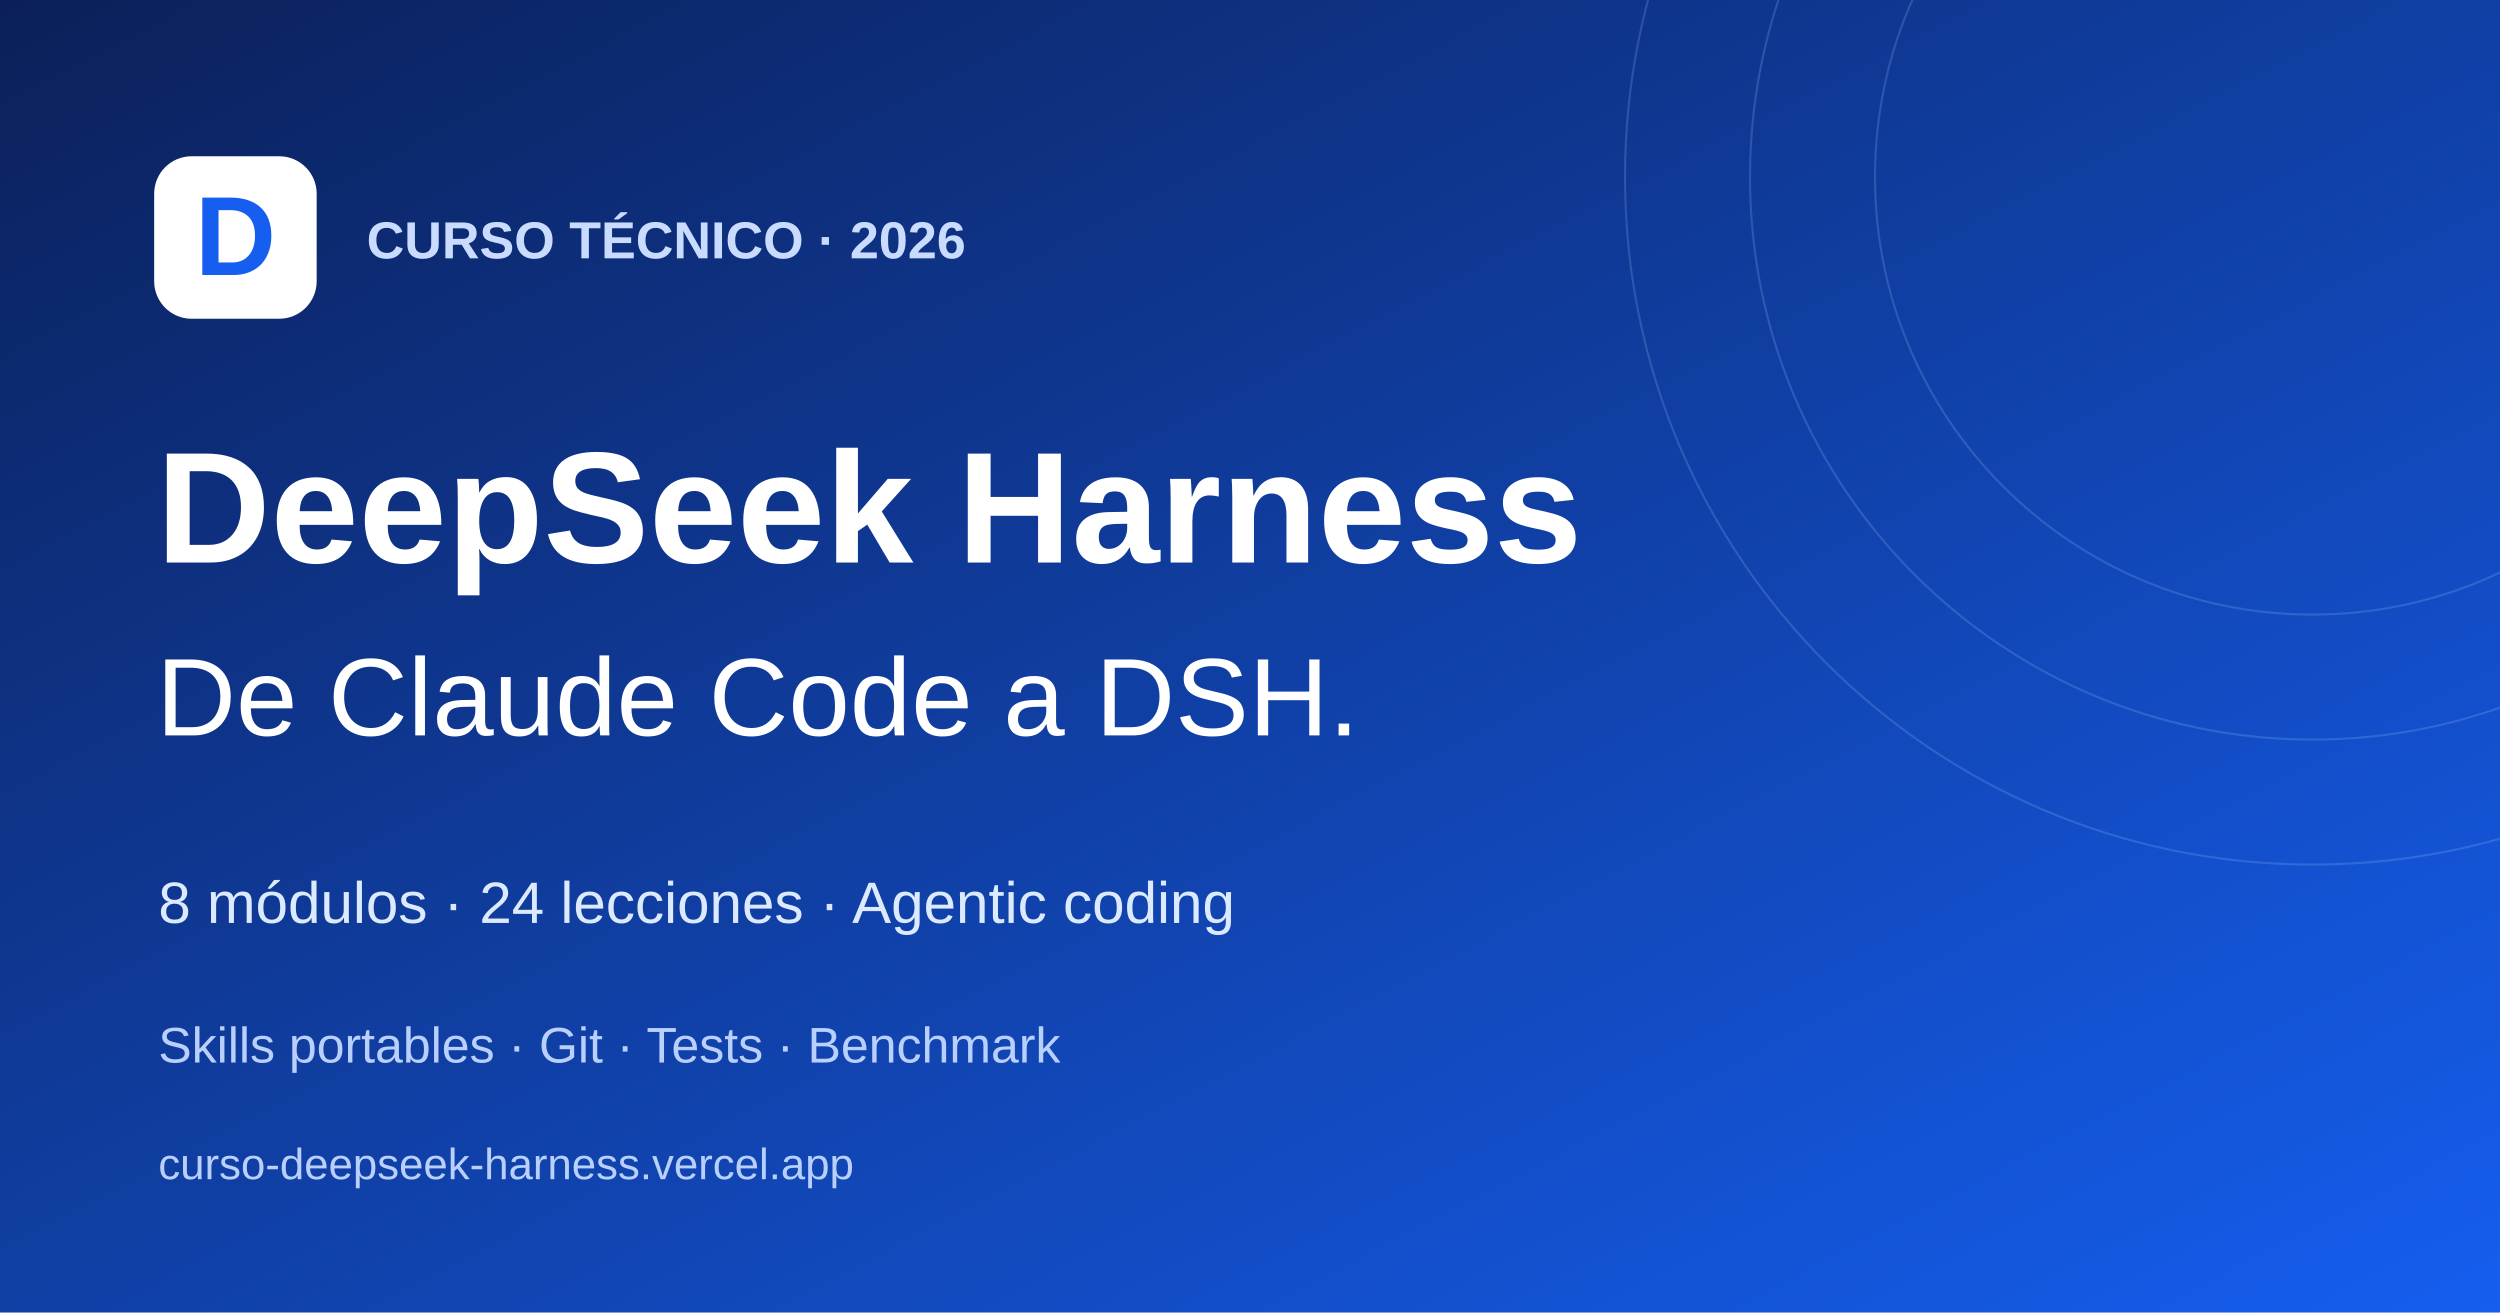
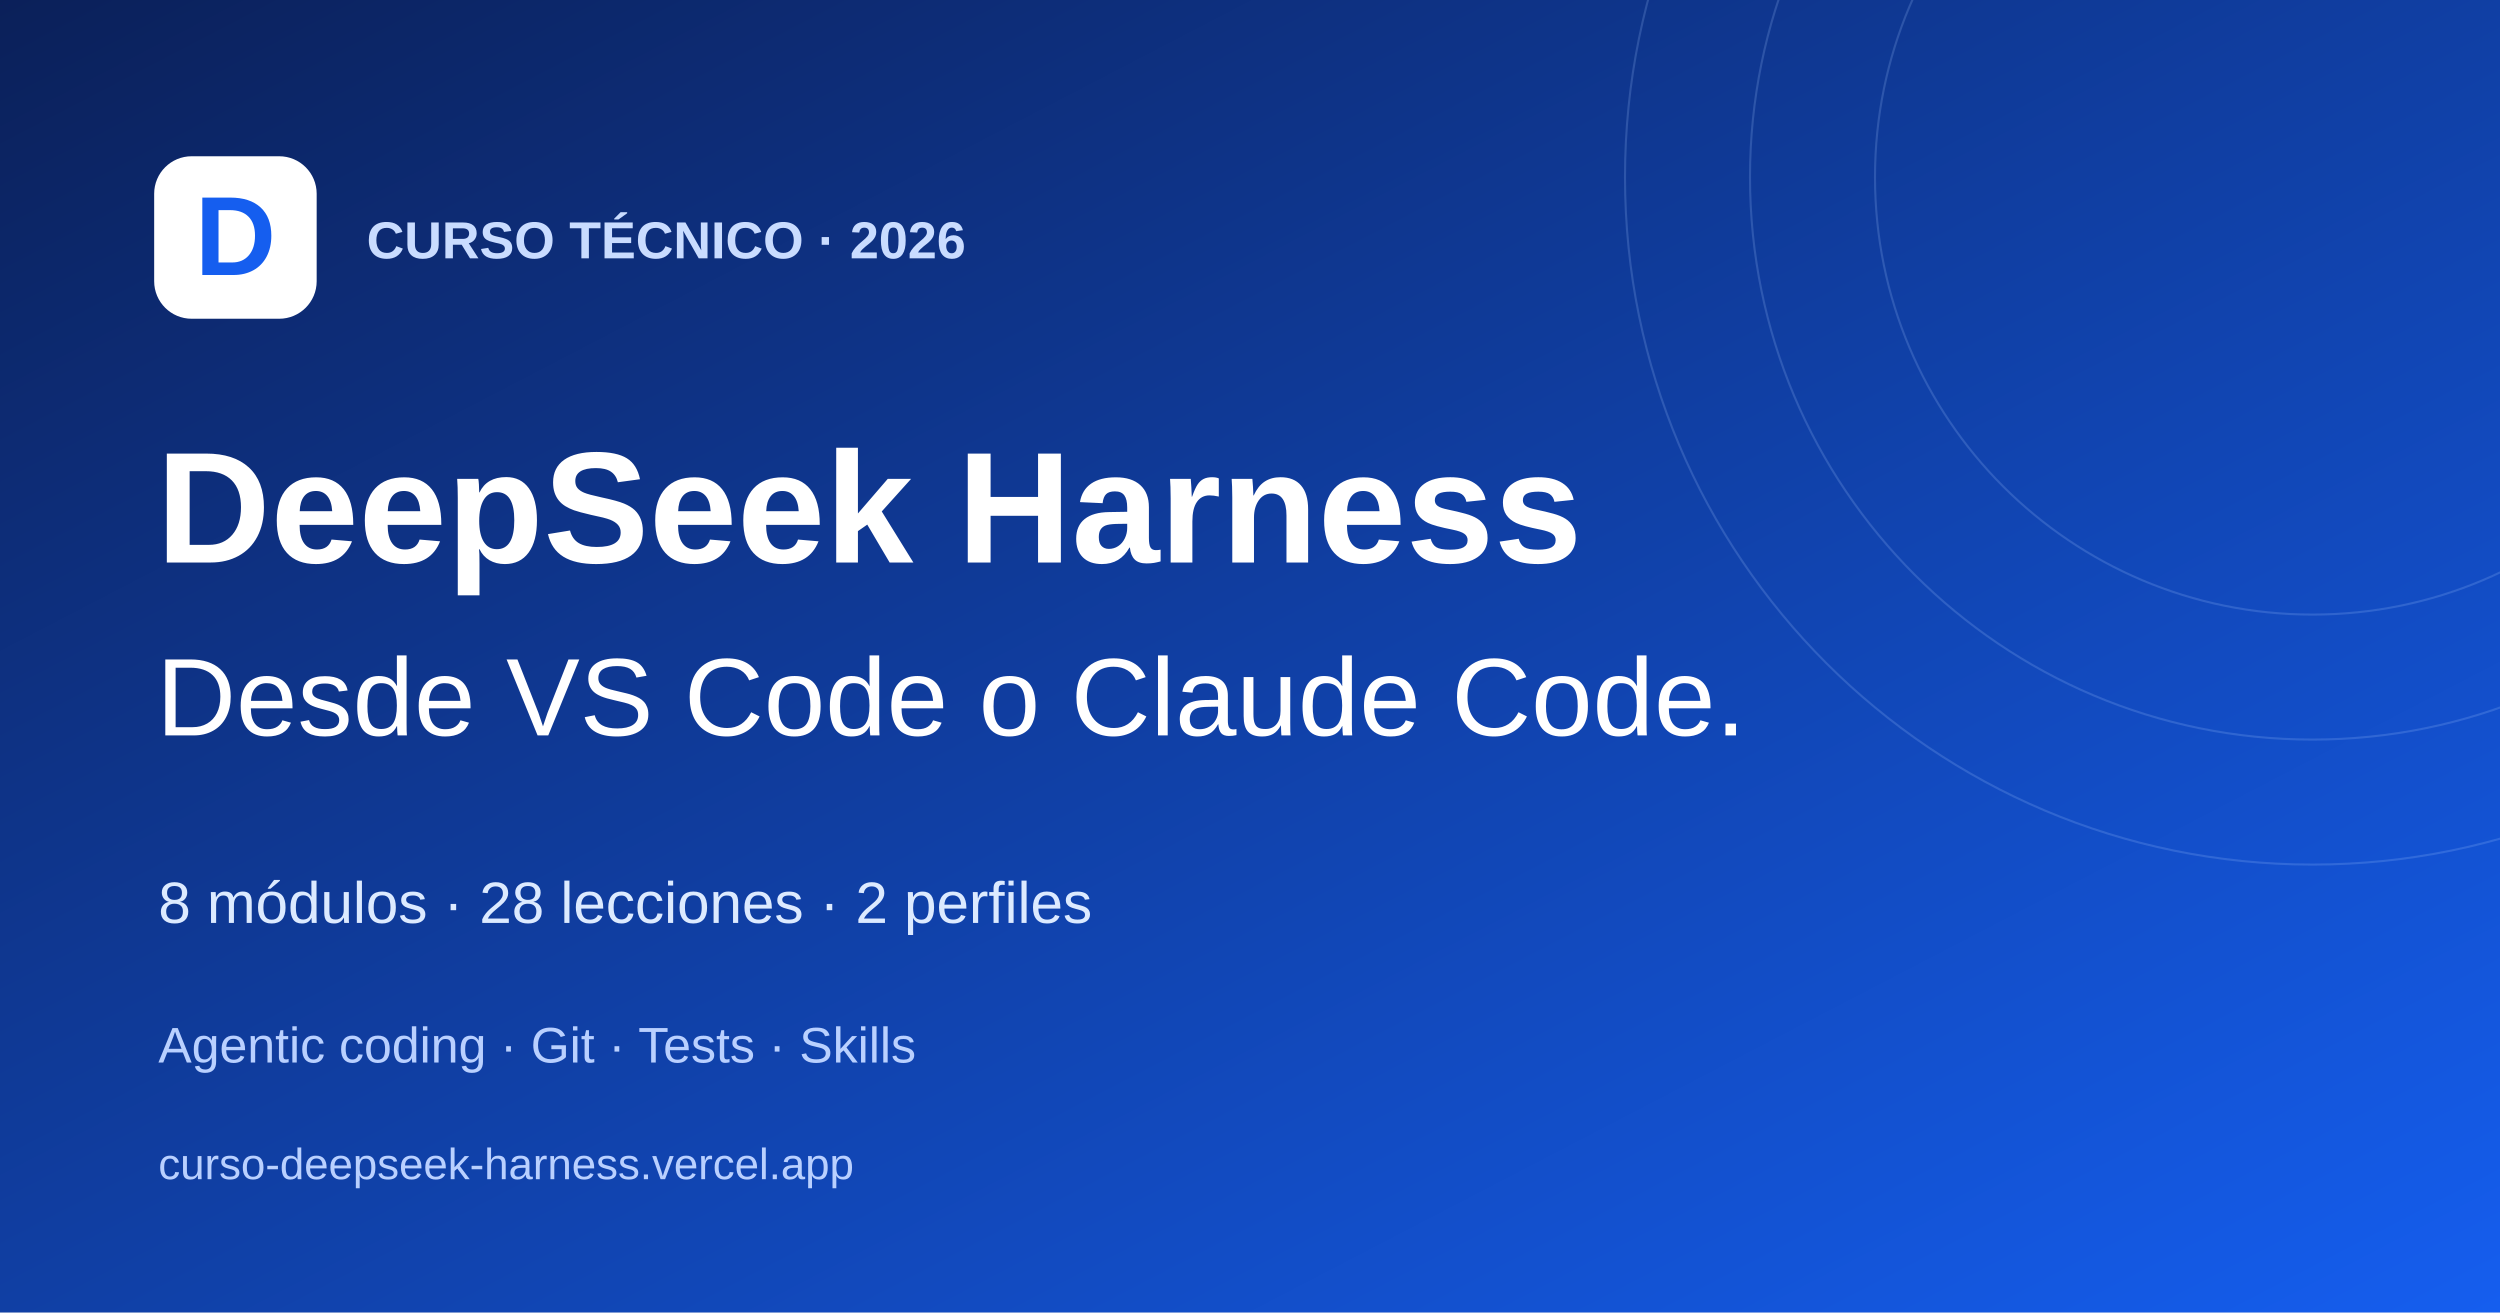
<svg xmlns="http://www.w3.org/2000/svg" viewBox="0 0 1200 630" width="1200" height="630">
  <defs>
    <linearGradient id="g" x2="1" y2="1">
      <stop stop-color="#0b2059" />
      <stop offset="1" stop-color="#155eef" />
    </linearGradient>
  </defs>
  <rect width="1200" height="630" fill="url(#g)" />
  <g fill="none" stroke="#a6c7ff" opacity=".2">
    <circle cx="1110" cy="85" r="210" />
    <circle cx="1110" cy="85" r="270" />
    <circle cx="1110" cy="85" r="330" />
  </g>
  <rect x="74" y="75" width="78" height="78" rx="18" fill="#fff" />
  <text x="113" y="132" text-anchor="middle" font-family="Arial,sans-serif" font-size="54" font-weight="bold" fill="#155eef">D</text>
  <text x="176" y="124" fill="#c9dcff" font-size="25" font-family="Arial,sans-serif" font-weight="bold">CURSO TÉCNICO · 2026</text>
  <text x="75" y="270" font-family="Arial,sans-serif" font-size="76" font-weight="bold" fill="#fff">DeepSeek Harness</text>
-   <text x="75" y="353" font-family="Arial,sans-serif" font-size="53" fill="#fff">De Claude Code a DSH.</text>
-   <text x="76" y="443" font-family="Arial,sans-serif" font-size="28" fill="#dceaff">8 módulos · 24 lecciones · Agentic coding</text>
-   <text x="76" y="510" font-family="Arial,sans-serif" font-size="24" fill="#b9d0ff">Skills portables · Git · Tests · Benchmark</text>
+   <text x="75" y="353" font-family="Arial,sans-serif" font-size="53" fill="#fff">Desde VS Code o Claude Code.</text>
+   <text x="76" y="443" font-family="Arial,sans-serif" font-size="28" fill="#dceaff">8 módulos · 28 lecciones · 2 perfiles</text>
+   <text x="76" y="510" font-family="Arial,sans-serif" font-size="24" fill="#b9d0ff">Agentic coding · Git · Tests · Skills</text>
  <text x="76" y="566" font-family="Arial,sans-serif" font-size="21" fill="#b9d0ff">curso-deepseek-harness.vercel.app</text>
</svg>
